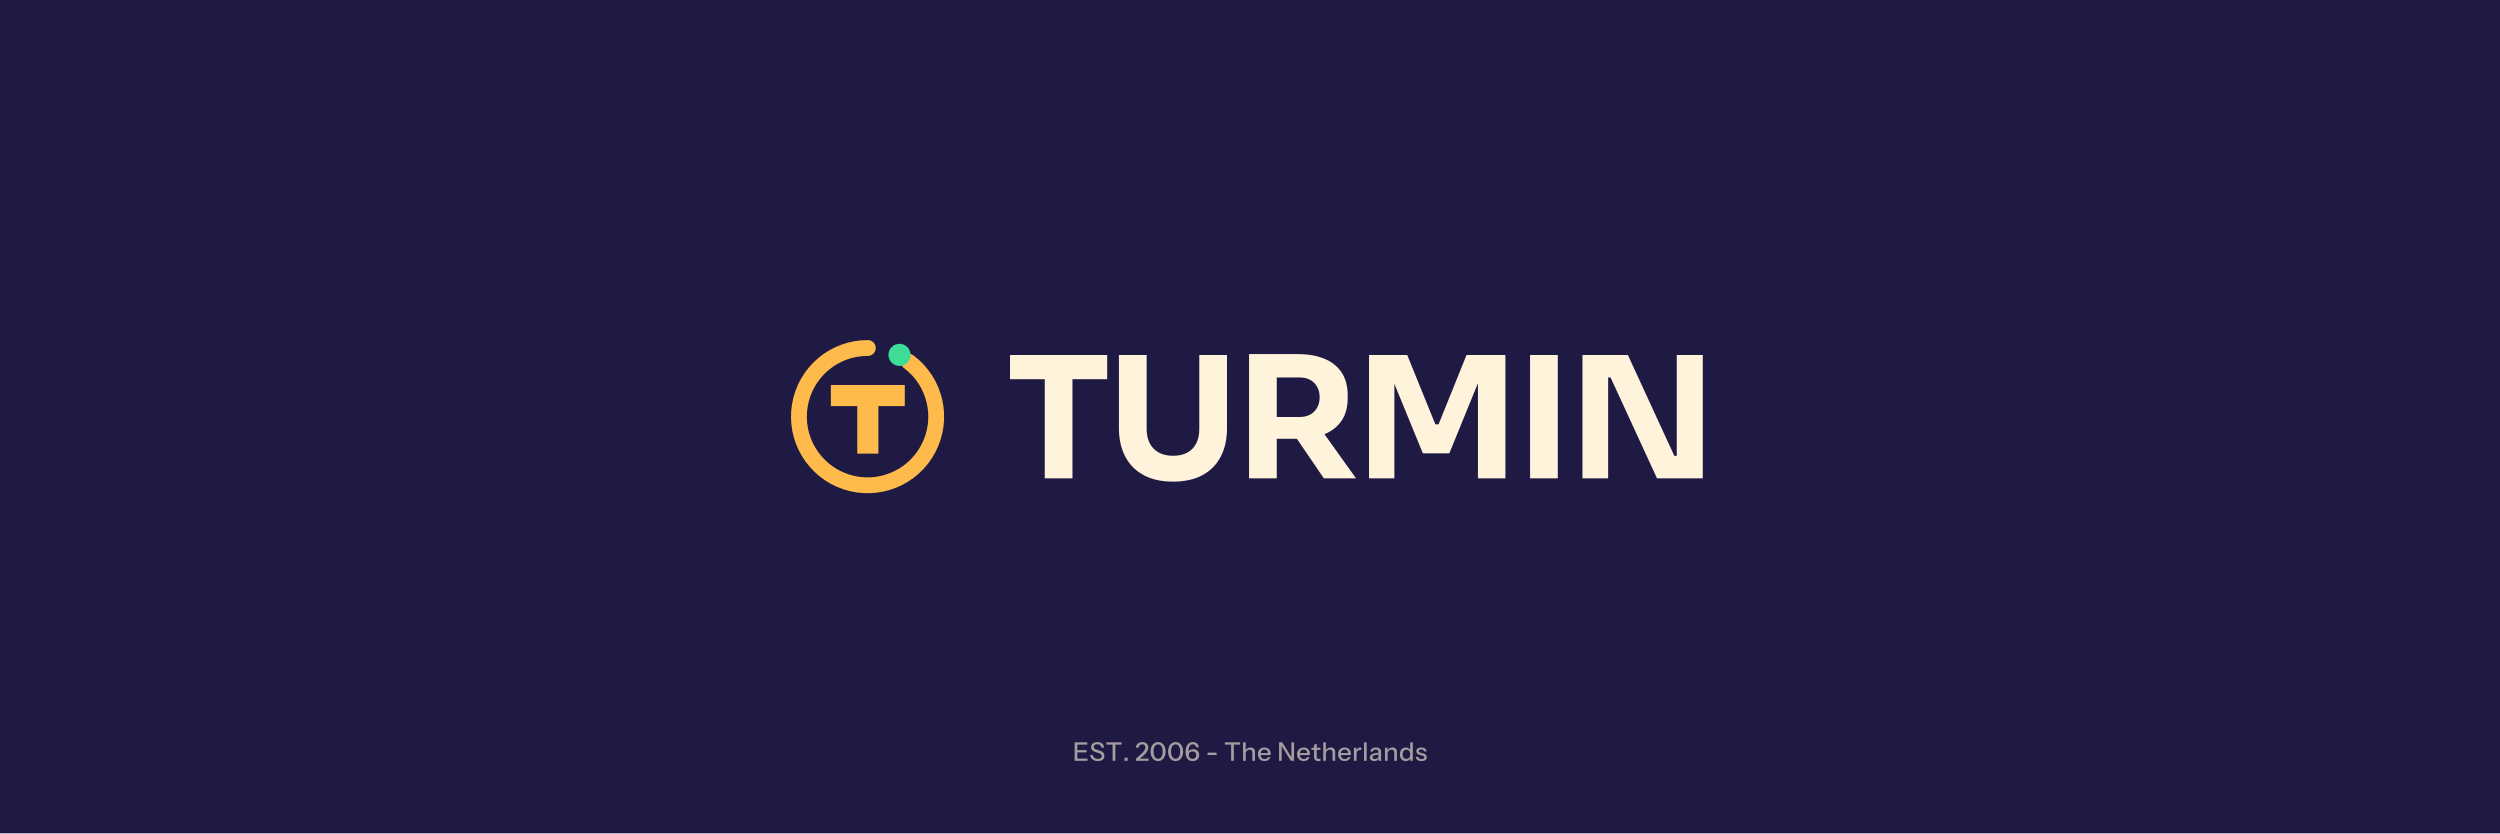
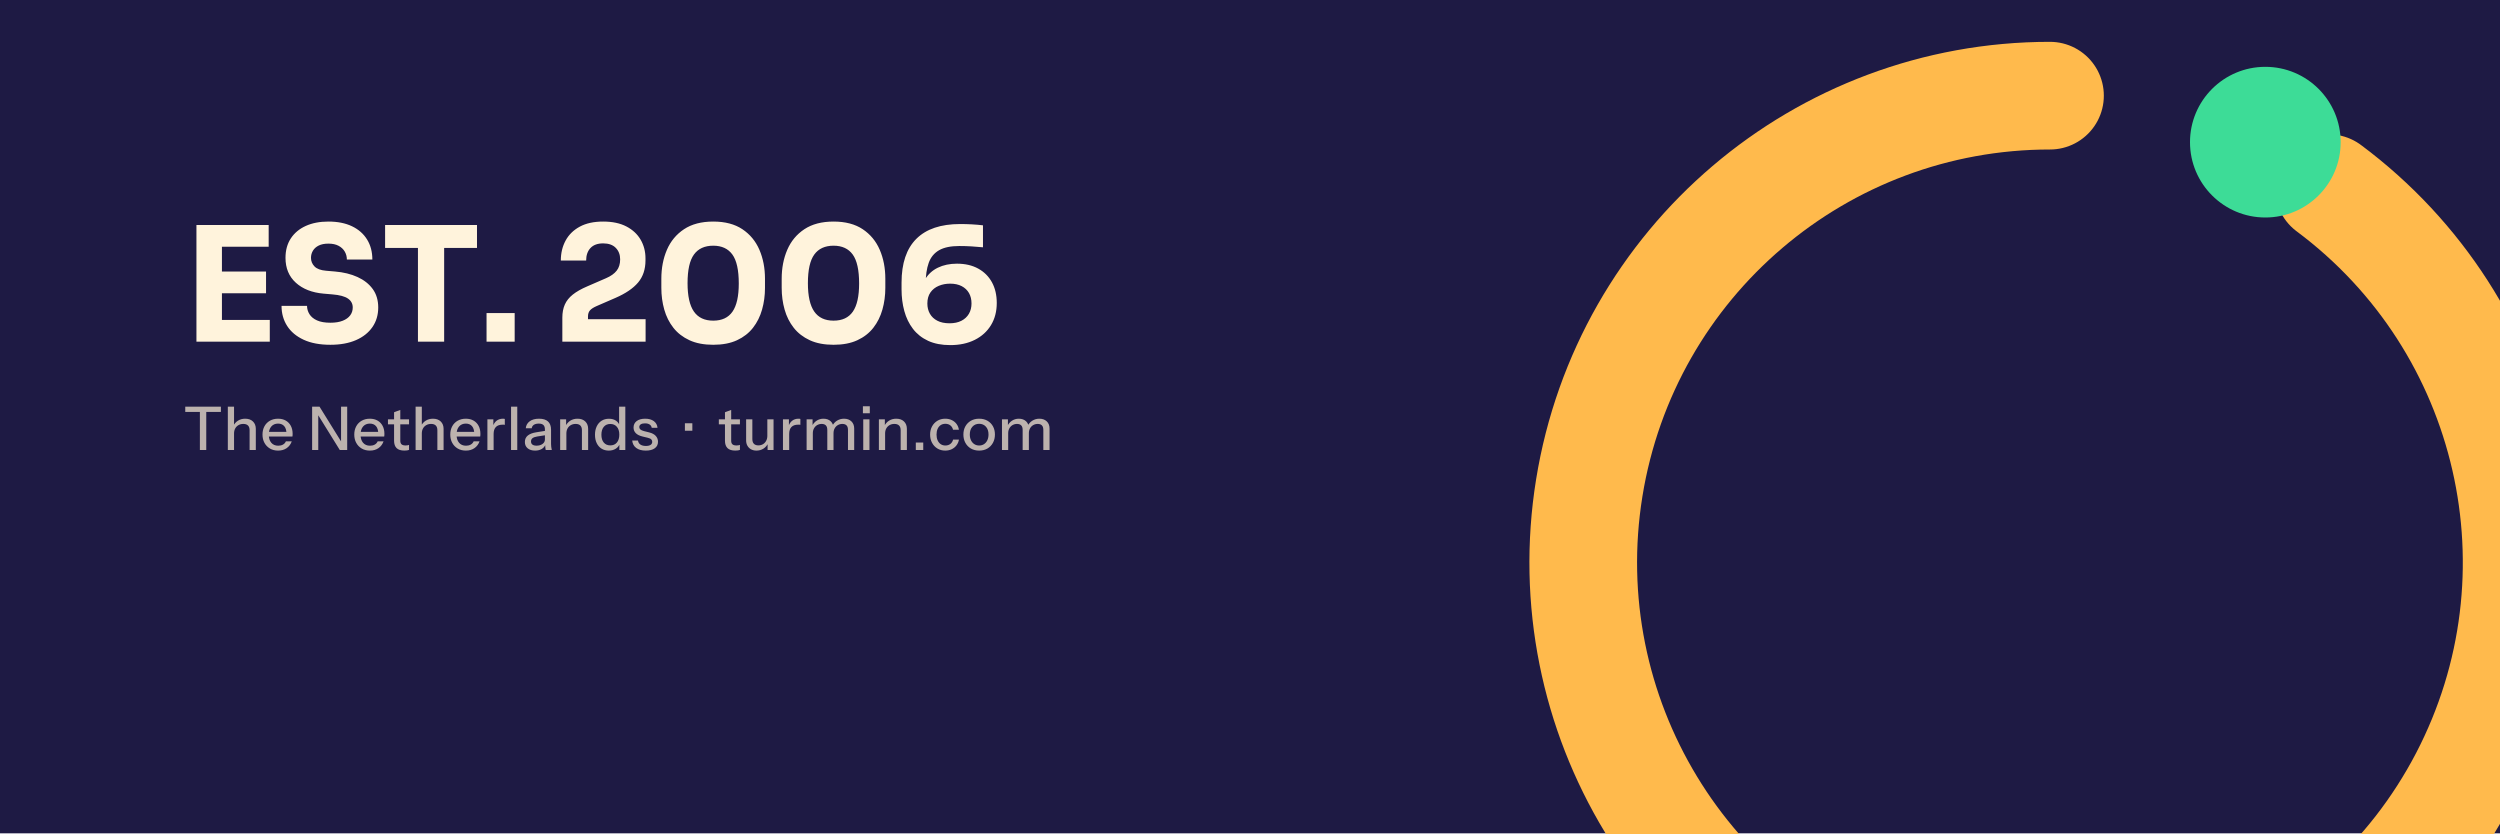
<svg xmlns="http://www.w3.org/2000/svg" viewBox="0 0 1500 500" width="1500" height="500" role="img" aria-label="Turmin">
  <rect width="1500" height="500" fill="#1E1A44" />
-   <g transform="translate(470.00 199.30) scale(0.10139)">
-     <g transform="translate(0.00 0.00) scale(15.625)">
-       <path fill="none" stroke="#FFBA4C" stroke-width="6" stroke-linecap="round" d="M47.5 11.2A26 26 0 1 1 32 6" />
-       <circle cx="44" cy="8.6" r="4.2" fill="#3DDC97" />
-       <path fill="#FFBA4C" d="M18 20H46V28H36V46H28V28H18Z" />
-     </g>
-     <path fill="#FFF3DC" transform="translate(1320 865.0)" d="M227.0 0.0V-606.5H391.0V0.0ZM21.5 -586.5V-730.0H596.5V-586.5ZM986.25 19.5Q882.75 19.5 811.5 -19.375Q740.25 -58.25 703.125 -129.25Q666.0 -200.25 666.0 -296.75V-730.0H830.0V-290.75Q830.0 -243.25 848.25 -207.625Q866.5 -172.0 901.25 -152.75Q936.0 -133.5 986.25 -133.5Q1036.5 -133.5 1071.125 -152.625Q1105.75 -171.75 1123.625 -207.0Q1141.5 -242.25 1141.5 -290.75V-730.0H1305.5V-296.75Q1305.5 -200.25 1268.875 -129.25Q1232.25 -58.25 1161.125 -19.375Q1090.0 19.5 986.25 19.5ZM1436.0 0.0V-735.5H1600.0V0.0ZM1878.75 0.0 1664.5 -313.75H1844.75L2069.0 0.0ZM1555.5 -234.0V-363.0H1735.75Q1772.0 -363.0 1798.25 -377.5Q1824.5 -392.0 1839.125 -418.375Q1853.75 -444.75 1853.75 -479.5Q1853.75 -515.0 1839.125 -541.375Q1824.5 -567.75 1798.25 -582.375Q1772.0 -597.0 1735.75 -597.0H1555.5V-735.5H1723.0Q1814.25 -735.5 1881.0 -708.125Q1947.75 -680.75 1983.75 -626.625Q2019.75 -572.5 2019.75 -491.25V-475.25Q2019.75 -394.0 1983.25 -340.625Q1946.75 -287.25 1880.5 -260.625Q1814.25 -234.0 1723.0 -234.0ZM2146.0 0.0V-730.0H2372.0L2538.5 -319.5H2557.5L2723.0 -730.0H2953.0V0.0H2790.5V-623.0L2814.0 -621.0L2621.25 -148.0H2464.5L2270.75 -621.0L2296.0 -623.0V0.0ZM3099.0 0.0V-730.0H3263.0V0.0ZM3409.0 0.0V-730.0H3677.75L3952.75 -133.0H3987.0L3967.0 -115.0V-730.0H4121.0V0.0H3850.25L3575.25 -597.0H3541.0L3561.0 -615.0V0.0Z" />
-   </g>
-   <path fill="#FFF3DC" fill-opacity="0.6" transform="translate(643.64 456.50) scale(0.01542)" d="M74.001 0.0V-720.0H179.999V0.0ZM126 0.0V-87.332H574V0.0ZM126 -329.334V-416H538.333V-329.334ZM126 -632.668V-720.0H564.666V-632.668ZM979.333 9.0Q848.667 9.0 771 -53.167Q693.334 -115.333 680 -230.0H782.666Q792.332 -155.333 843.332 -116.166Q894.333 -76.999 981 -76.999Q1053.667 -76.999 1091.167 -103.999Q1128.667 -130.999 1128.667 -181.333Q1128.667 -225.667 1104 -252.167Q1079.333 -278.667 1025 -295.667L899.667 -336.001Q804 -367.001 758.834 -414.167Q713.667 -461.334 713.667 -533.334Q713.667 -593.667 744.167 -637.833Q774.667 -682 830.333 -706.5Q886 -731.0 960 -731.0Q1073.999 -731.0 1142.332 -673.5Q1210.665 -616 1220.665 -514.0H1118Q1106 -581.667 1066.167 -613.334Q1026.333 -645.001 955.666 -645.001Q890.333 -645.001 853.332 -619.001Q816.332 -593 816.332 -546.333Q816.332 -507.666 840.666 -482.5Q864.999 -457.333 922.333 -438.999L1052.999 -396.666Q1144.332 -367.666 1187.832 -317.833Q1231.332 -267.999 1231.332 -191.666Q1231.332 -95.666 1165.332 -43.333Q1099.333 9.0 979.333 9.0ZM1552 0.0V-632.668H1309V-720.0H1900.999V-632.668H1657.999V0.0ZM2013.667 0.0V-123.665H2137.332V0.0ZM2460 0.0V-86.666Q2565 -172.999 2635.501 -237.166Q2706.001 -301.333 2748.167 -351Q2790.334 -400.666 2808.334 -442Q2826.334 -483.333 2826.334 -523.667Q2826.334 -579.667 2793.834 -611.167Q2761.334 -642.668 2704 -642.668Q2644.666 -642.668 2607.666 -608.334Q2570.666 -574 2562.332 -511.0H2453.667Q2464 -610.333 2531.667 -670.167Q2599.333 -730.0 2710 -730.0Q2816 -730.0 2877.666 -674.167Q2939.333 -618.334 2939.333 -520.334Q2939.333 -469.667 2920.833 -420.334Q2902.333 -371 2859.999 -317.333Q2817.666 -263.667 2747.499 -199.166Q2677.332 -134.666 2573.332 -52.999L2548.332 -87.332H2951.999V0.0ZM3321.667 10.0Q3235 10.0 3169.167 -37.5Q3103.334 -85.0 3066.334 -169.5Q3029.334 -254.0 3029.334 -363.0Q3029.334 -472.0 3066 -554.5Q3102.667 -637.0 3168.833 -683.5Q3235 -730.0 3321.667 -730.0Q3408.666 -730.0 3474.333 -683.5Q3539.999 -637.0 3576.999 -554.5Q3613.999 -472.0 3613.999 -363.0Q3613.999 -253.0 3576.999 -169.0Q3539.999 -85.0 3474.166 -37.5Q3408.333 10.0 3321.667 10.0ZM3321.667 -80.666Q3379.333 -80.666 3419 -116.332Q3458.667 -151.999 3479.334 -215.666Q3500.001 -279.333 3500.001 -364.0Q3500.001 -448.001 3479.667 -510.001Q3459.334 -572.001 3419.667 -605.668Q3380 -639.334 3321.667 -639.334Q3263.333 -639.334 3223.666 -605.168Q3183.999 -571.001 3163.666 -509.334Q3143.332 -447.667 3143.332 -364.0Q3143.332 -278.999 3163.999 -214.999Q3184.666 -150.999 3224.499 -115.832Q3264.333 -80.666 3321.667 -80.666ZM4002.667 10.0Q3916 10.0 3850.167 -37.5Q3784.334 -85.0 3747.334 -169.5Q3710.334 -254.0 3710.334 -363.0Q3710.334 -472.0 3747 -554.5Q3783.667 -637.0 3849.833 -683.5Q3916 -730.0 4002.667 -730.0Q4089.666 -730.0 4155.333 -683.5Q4220.999 -637.0 4257.999 -554.5Q4294.999 -472.0 4294.999 -363.0Q4294.999 -253.0 4257.999 -169.0Q4220.999 -85.0 4155.166 -37.5Q4089.333 10.0 4002.667 10.0ZM4002.667 -80.666Q4060.333 -80.666 4100 -116.332Q4139.667 -151.999 4160.334 -215.666Q4181.001 -279.333 4181.001 -364.0Q4181.001 -448.001 4160.667 -510.001Q4140.334 -572.001 4100.667 -605.668Q4061 -639.334 4002.667 -639.334Q3944.333 -639.334 3904.666 -605.168Q3864.999 -571.001 3844.666 -509.334Q3824.332 -447.667 3824.332 -364.0Q3824.332 -278.999 3844.999 -214.999Q3865.666 -150.999 3905.499 -115.832Q3945.333 -80.666 4002.667 -80.666ZM4666.333 10.0Q4534.333 10.0 4462.834 -82.5Q4391.334 -175.0 4391.334 -348Q4391.334 -468.333 4425.5 -553.833Q4459.667 -639.333 4523.333 -684.667Q4587 -730.0 4674 -730.0Q4770.333 -730.0 4832.499 -676.167Q4894.666 -622.333 4908.332 -527.667H4798.667Q4791 -583.667 4757.5 -613.167Q4724.0 -642.668 4673 -642.668Q4589.333 -642.668 4546.999 -571.001Q4504.666 -499.334 4504.666 -354.0V-289.0L4478.999 -298.0Q4488.666 -345.333 4518.666 -380.333Q4548.666 -415.333 4593.499 -434.667Q4638.333 -454.0 4691.333 -454.0Q4759.999 -454.0 4811.333 -424.833Q4862.666 -395.667 4891.499 -343.5Q4920.333 -291.333 4920.333 -221.667Q4920.333 -152 4888.499 -99.667Q4856.666 -47.333 4799.666 -18.667Q4742.666 10.0 4666.333 10.0ZM4664.667 -77.332Q4727 -77.332 4766.501 -115.833Q4806.001 -154.333 4806.001 -222Q4806.001 -291.667 4767.167 -330.167Q4728.334 -368.668 4662.667 -368.668Q4598.666 -368.668 4555.666 -331.834Q4512.666 -295 4512.666 -228.667Q4512.666 -183 4532.833 -148.833Q4552.999 -114.666 4587.5 -95.999Q4622 -77.332 4664.667 -77.332ZM5245.334 -226.667V-317.333H5598.0V-226.667ZM6163 0.0V-632.668H5920V-720.0H6511.999V-632.668H6268.999V0.0ZM6627.334 0.0V-720.0H6730.666V0.0ZM6989.001 0.0V-328Q6989.001 -380.667 6962.5 -407.001Q6936 -433.334 6884.333 -433.334Q6839.333 -433.334 6804.499 -413.334Q6769.666 -393.334 6750.166 -358.001Q6730.666 -322.667 6730.666 -275.333L6717.666 -397.0Q6743.332 -453.667 6795.166 -486.833Q6846.999 -520.0 6915.999 -520.0Q6997.666 -520.0 7044.999 -473.833Q7092.333 -427.667 7092.333 -351.667V0.0ZM7462.666 10.0Q7385.667 10.0 7327.333 -24.167Q7269 -58.333 7236.167 -118.333Q7203.334 -178.333 7203.334 -256.333Q7203.334 -334.667 7235.834 -394.167Q7268.334 -453.667 7327 -486.833Q7385.667 -520.0 7462.333 -520.0Q7536 -520.0 7590.333 -488.667Q7644.666 -457.333 7674.333 -401Q7703.999 -344.667 7703.999 -268.333Q7703.999 -256.334 7703.333 -245.834Q7702.666 -235.334 7700.666 -224H7272.667V-301.666H7627.668L7601.668 -270.999Q7601.668 -353.0 7564.834 -395.834Q7528 -438.667 7461.667 -438.667Q7391.333 -438.667 7349.499 -390.334Q7307.666 -342 7307.666 -256Q7307.666 -169.333 7349.499 -120.333Q7391.333 -71.333 7465 -71.333Q7509.667 -71.333 7543 -89.666Q7576.334 -108 7592.001 -143.667H7689.666Q7664.666 -72.333 7605.499 -31.167Q7546.333 10.0 7462.666 10.0ZM8028.001 0.0V-720.0H8150.998L8533 -104.001L8508.668 -98.667V-720.0H8610.666V0.0H8487.669L8105.667 -615.999L8129.999 -621.333V0.0ZM8987.666 10.0Q8910.667 10.0 8852.333 -24.167Q8794 -58.333 8761.167 -118.333Q8728.334 -178.333 8728.334 -256.333Q8728.334 -334.667 8760.834 -394.167Q8793.334 -453.667 8852 -486.833Q8910.667 -520.0 8987.333 -520.0Q9061 -520.0 9115.333 -488.667Q9169.666 -457.333 9199.333 -401Q9228.999 -344.667 9228.999 -268.333Q9228.999 -256.334 9228.333 -245.834Q9227.666 -235.334 9225.666 -224H8797.667V-301.666H9152.668L9126.668 -270.999Q9126.668 -353.0 9089.834 -395.834Q9053 -438.667 8986.667 -438.667Q8916.333 -438.667 8874.499 -390.334Q8832.666 -342 8832.666 -256Q8832.666 -169.333 8874.499 -120.333Q8916.333 -71.333 8990 -71.333Q9034.667 -71.333 9068 -89.666Q9101.334 -108 9117.001 -143.667H9214.666Q9189.666 -72.333 9130.499 -31.167Q9071.333 10.0 8987.666 10.0ZM9562 9.667Q9472.667 9.667 9431.167 -31.833Q9389.667 -73.333 9389.667 -154.333V-627.333L9492.999 -666V-153.333Q9492.999 -113.332 9513.999 -94.332Q9534.999 -75.332 9581.666 -75.332Q9599.999 -75.332 9613.999 -77.999Q9627.999 -80.666 9638.333 -84.666V-1.333Q9627.333 3.667 9607.166 6.667Q9587 9.667 9562 9.667ZM9288 -426.668V-510.0H9638.333V-426.668ZM9747.334 0.0V-720.0H9850.666V0.0ZM10109.001 0.0V-328Q10109.001 -380.667 10082.5 -407.001Q10056 -433.334 10004.333 -433.334Q9959.333 -433.334 9924.499 -413.334Q9889.666 -393.334 9870.166 -358.001Q9850.666 -322.667 9850.666 -275.333L9837.666 -397.0Q9863.332 -453.667 9915.166 -486.833Q9966.999 -520.0 10035.999 -520.0Q10117.666 -520.0 10164.999 -473.833Q10212.333 -427.667 10212.333 -351.667V0.0ZM10582.666 10.0Q10505.667 10.0 10447.333 -24.167Q10389 -58.333 10356.167 -118.333Q10323.334 -178.333 10323.334 -256.333Q10323.334 -334.667 10355.834 -394.167Q10388.334 -453.667 10447 -486.833Q10505.667 -520.0 10582.333 -520.0Q10656 -520.0 10710.333 -488.667Q10764.666 -457.333 10794.333 -401Q10823.999 -344.667 10823.999 -268.333Q10823.999 -256.334 10823.333 -245.834Q10822.666 -235.334 10820.666 -224H10392.667V-301.666H10747.668L10721.668 -270.999Q10721.668 -353.0 10684.834 -395.834Q10648 -438.667 10581.667 -438.667Q10511.333 -438.667 10469.499 -390.334Q10427.666 -342 10427.666 -256Q10427.666 -169.333 10469.499 -120.333Q10511.333 -71.333 10585 -71.333Q10629.667 -71.333 10663 -89.666Q10696.334 -108 10712.001 -143.667H10809.666Q10784.666 -72.333 10725.499 -31.167Q10666.333 10.0 10582.666 10.0ZM10940.334 0.0V-510.0H11039.332V-383.333H11043.666V0.0ZM11043.666 -266.0 11030.666 -387.0Q11048.666 -452.0 11092.999 -486.0Q11137.333 -520.0 11197.666 -520.0Q11220.666 -520.0 11229.666 -516.0V-418.001Q11224.666 -420.001 11215.666 -420.501Q11206.666 -421.001 11193.666 -421.001Q11118.999 -421.001 11081.332 -382.168Q11043.666 -343.334 11043.666 -266.0ZM11333.334 0.0V-720.0H11436.666V0.0ZM11909 0.0Q11904.334 -18.667 11902.5 -41.667Q11900.667 -64.666 11900.667 -98.333H11896V-341.333Q11896 -390.334 11871.5 -414.501Q11847 -438.667 11794.333 -438.667Q11742.999 -438.667 11712.499 -418.667Q11681.999 -398.667 11676.999 -361.667H11578Q11584.667 -434 11643.0 -477Q11701.333 -520.0 11798 -520.0Q11897.999 -520.0 11947.999 -473.667Q11997.999 -427.333 11997.999 -336.667V-98.333Q11997.999 -75.333 12001.165 -51.167Q12004.332 -27 12010.332 0.0ZM11733 10.0Q11655 10.0 11609 -28.5Q11563 -67.0 11563 -133Q11563 -201.333 11611.5 -240.5Q11660 -279.666 11750.666 -294L11919 -321V-248L11766.999 -224.334Q11716.332 -216.333 11690.666 -197Q11664.999 -177.667 11664.999 -141.666Q11664.999 -107.333 11688.666 -89.666Q11712.332 -71.999 11757 -71.999Q11817.333 -71.999 11856.667 -100.833Q11896 -129.666 11896 -173.666L11909.334 -99.667Q11891.334 -46.667 11845.334 -18.333Q11799.334 10.0 11733 10.0ZM12149.334 0.0V-510.0H12248.332V-390.0H12252.666V0.0ZM12511.001 0.0V-328Q12511.001 -380.667 12484.5 -407.001Q12458 -433.334 12406.333 -433.334Q12361.333 -433.334 12326.499 -413.334Q12291.666 -393.334 12272.166 -358.001Q12252.666 -322.667 12252.666 -275.333L12239.666 -397.0Q12265.332 -453.667 12317.166 -486.833Q12368.999 -520.0 12437.999 -520.0Q12519.666 -520.0 12566.999 -473.833Q12614.333 -427.667 12614.333 -351.667V0.0ZM13133.001 0.0V-117L13143.001 -114.333Q13127 -57.333 13076.834 -23.667Q13026.667 10.0 12957 10.0Q12887.667 10.0 12836.167 -22.833Q12784.667 -55.667 12756.334 -114.667Q12728 -173.667 12728 -253.0Q12728 -333.333 12757 -393.333Q12786 -453.333 12838.167 -486.333Q12890.334 -519.333 12960.334 -519.333Q13032.667 -519.333 13080.5 -484.667Q13128.334 -450 13143.001 -387.667L13128.667 -386V-720.0H13231.999V0.0ZM12983 -76.666Q13052 -76.666 13092 -124.166Q13132.001 -171.666 13132.001 -255.667Q13132.001 -338.334 13091.5 -385.501Q13051 -432.668 12982.333 -432.668Q12914.333 -432.668 12874.499 -385.334Q12834.666 -338 12834.666 -253.333Q12834.666 -170 12874.499 -123.333Q12914.333 -76.666 12983 -76.666ZM13572.333 10.0Q13472.333 10.0 13413 -34Q13353.667 -78 13346.334 -157.667H13442.333Q13448.666 -113.666 13482.499 -90.499Q13516.333 -67.333 13573.666 -67.333Q13624.667 -67.333 13651.833 -85.166Q13679 -103 13679 -136Q13679 -159.667 13663.5 -176.167Q13648 -192.667 13603 -203.667L13521 -223.334Q13444 -241.667 13406.334 -279.5Q13368.667 -317.334 13368.667 -372.334Q13368.667 -441 13420.334 -480.5Q13472 -520.0 13562 -520.0Q13650.999 -520.0 13705.666 -479.833Q13760.332 -439.667 13766.999 -368.333H13671Q13665 -404.334 13636.333 -423.501Q13607.667 -442.667 13559 -442.667Q13513 -442.667 13488.499 -426.501Q13463.999 -410.334 13463.999 -380.667Q13463.999 -357.333 13482.333 -341.166Q13500.666 -325 13543.666 -313.666L13627.666 -292.666Q13700.666 -274.666 13737.832 -234.166Q13774.999 -193.666 13774.999 -137.333Q13774.999 -67.667 13721.499 -28.833Q13667.999 10.0 13572.333 10.0Z" />
+   <path fill="none" stroke="#FFBA4C" stroke-width="64.6" stroke-linecap="round" d="M1397.3 112.9A280 280 0 1 1 1230.0 57.4" />
+   <circle cx="1359.2" cy="85.3" r="45.2" fill="#3DDC97" />
+   <path fill="#FFF3DC" transform="translate(110 205) scale(0.09589)" d="M82.0 0.0V-730.0H241.5V0.0ZM221.5 0.0V-136.0H541.0V0.0ZM221.5 -303.0V-439.0H517.5V-303.0ZM221.5 -594.0V-730.0H534.0V-594.0ZM920.25 19.5Q821.0 19.5 752.875 -12.0Q684.75 -43.5 649.625 -98.375Q614.5 -153.25 614.5 -224.0H774.0Q774.0 -196.25 789.25 -171.875Q804.5 -147.5 836.625 -133.0Q868.75 -118.5 920.25 -118.5Q966.0 -118.5 997.125 -130.875Q1028.25 -143.25 1044.125 -164.625Q1060.0 -186.0 1060.0 -214.0Q1060.0 -249.25 1030.0 -269.75Q1000.0 -290.25 933.25 -295.75L877.75 -300.5Q768.75 -310.0 704.0 -368.75Q639.25 -427.5 639.25 -524.5Q639.25 -595.25 672.5 -646.0Q705.75 -696.75 766.0 -724.125Q826.25 -751.5 907.75 -751.5Q994.25 -751.5 1055.625 -722.0Q1117.0 -692.5 1149.875 -639.0Q1182.75 -585.5 1182.75 -514.0H1023.25Q1023.25 -540.75 1010.125 -563.5Q997.0 -586.25 971.375 -599.875Q945.75 -613.5 907.75 -613.5Q871.75 -613.5 847.5 -601.625Q823.25 -589.75 811.0 -569.375Q798.75 -549.0 798.75 -524.5Q798.75 -493.5 820.75 -470.75Q842.75 -448.0 893.25 -443.75L948.75 -439.0Q1029.0 -432.25 1089.875 -404.5Q1150.75 -376.75 1185.125 -329.375Q1219.5 -282.0 1219.5 -214.0Q1219.5 -144.0 1183.125 -91.25Q1146.75 -38.5 1079.875 -9.5Q1013.0 19.5 920.25 19.5ZM1468.0 0.0V-606.5H1632.0V0.0ZM1262.5 -586.5V-730.0H1837.5V-586.5ZM1897.25 0.0V-179.0H2073.25V0.0ZM2371.5 0.0V-150.0Q2371.5 -197.0 2387.0 -232.125Q2402.5 -267.25 2436.875 -294.625Q2471.25 -322.0 2527.25 -346.0L2644.75 -397.0Q2689.5 -416.25 2711.375 -444.125Q2733.25 -472.0 2733.25 -515.0Q2733.25 -558.75 2705.875 -586.875Q2678.5 -615.0 2627.0 -615.0Q2575.0 -615.0 2547.75 -586.125Q2520.5 -557.25 2520.5 -507.5H2362.0Q2362.0 -577.25 2391.875 -632.5Q2421.75 -687.75 2480.625 -719.625Q2539.5 -751.5 2627.0 -751.5Q2713.75 -751.5 2772.5 -720.75Q2831.25 -690.0 2861.5 -637.875Q2891.75 -585.75 2891.75 -521.25V-508.75Q2891.75 -425.25 2845.875 -370.5Q2800.0 -315.75 2704.25 -274.0L2586.75 -223.0Q2557.25 -210.25 2544.625 -196.0Q2532.0 -181.75 2532.0 -158.0V-108.0L2493.25 -140.5H2892.5V0.0ZM3315.75 19.5Q3228.5 19.5 3166.875 -9.0Q3105.25 -37.5 3066.375 -86.875Q3027.5 -136.25 3009.25 -200.75Q2991.0 -265.25 2991.0 -336.5V-393.5Q2991.0 -493.75 3025.875 -574.75Q3060.75 -655.75 3132.875 -703.625Q3205.0 -751.5 3315.75 -751.5Q3426.5 -751.5 3498.125 -703.625Q3569.75 -655.75 3604.625 -574.75Q3639.5 -493.75 3639.5 -393.5V-336.5Q3639.5 -265.25 3621.25 -200.75Q3603.0 -136.25 3564.5 -86.875Q3526.0 -37.5 3464.5 -9.0Q3403.0 19.5 3315.75 19.5ZM3315.75 -131.5Q3397.25 -131.5 3436.375 -188.125Q3475.5 -244.75 3475.5 -364.0Q3475.5 -490.25 3435.375 -545.375Q3395.25 -600.5 3315.75 -600.5Q3235.25 -600.5 3195.125 -545.375Q3155.0 -490.25 3155.0 -366.0Q3155.0 -245.75 3194.625 -188.625Q3234.25 -131.5 3315.75 -131.5ZM4068.75 19.5Q3981.5 19.5 3919.875 -9.0Q3858.25 -37.5 3819.375 -86.875Q3780.5 -136.25 3762.25 -200.75Q3744.0 -265.25 3744.0 -336.5V-393.5Q3744.0 -493.75 3778.875 -574.75Q3813.75 -655.75 3885.875 -703.625Q3958.0 -751.5 4068.75 -751.5Q4179.5 -751.5 4251.125 -703.625Q4322.75 -655.75 4357.625 -574.75Q4392.5 -493.75 4392.5 -393.5V-336.5Q4392.5 -265.25 4374.25 -200.75Q4356.0 -136.25 4317.5 -86.875Q4279.0 -37.5 4217.5 -9.0Q4156.0 19.5 4068.75 19.5ZM4068.75 -131.5Q4150.25 -131.5 4189.375 -188.125Q4228.5 -244.75 4228.5 -364.0Q4228.5 -490.25 4188.375 -545.375Q4148.25 -600.5 4068.75 -600.5Q3988.25 -600.5 3948.125 -545.375Q3908.0 -490.25 3908.0 -366.0Q3908.0 -245.75 3947.625 -188.625Q3987.25 -131.5 4068.75 -131.5ZM4798.75 21.5Q4718.0 21.5 4660.0 -5.375Q4602.0 -32.25 4565.25 -80.375Q4528.5 -128.5 4511.25 -191.875Q4494.0 -255.25 4494.0 -327.25V-369.25Q4494.0 -551.25 4586.75 -643.625Q4679.5 -736.0 4860.5 -736.0Q4898.0 -736.0 4934.0 -734.0Q4970.0 -732.0 5003.5 -728.0V-590.5Q4970.5 -593.75 4932.75 -596.125Q4895.0 -598.5 4855.0 -598.5Q4774.5 -598.5 4728.625 -572.0Q4682.75 -545.5 4663.875 -492.875Q4645.0 -440.25 4645.0 -361.5V-285.75L4609.0 -262.0Q4610.0 -337.25 4639.5 -387.375Q4669.0 -437.5 4720.875 -462.75Q4772.75 -488.0 4840.5 -488.0Q4917.75 -488.0 4973.625 -457.25Q5029.5 -426.5 5059.625 -371.5Q5089.75 -316.5 5089.75 -242.0Q5089.75 -162.75 5053.625 -103.375Q5017.5 -44.0 4952.125 -11.25Q4886.75 21.5 4798.75 21.5ZM4794.25 -115.0Q4838.0 -115.0 4868.625 -130.75Q4899.25 -146.5 4915.5 -174.375Q4931.75 -202.25 4931.75 -239.0Q4931.75 -276.5 4916.0 -304.125Q4900.25 -331.75 4870.375 -347.375Q4840.5 -363.0 4798.25 -363.0Q4759.25 -363.0 4726.625 -349.25Q4694.0 -335.5 4674.75 -308.0Q4655.5 -280.5 4655.5 -238.75Q4655.5 -203.0 4671.25 -175.0Q4687.0 -147.0 4717.875 -131.0Q4748.75 -115.0 4794.25 -115.0Z" />
+   <path fill="#FFF3DC" fill-opacity=".7" transform="translate(110 270) scale(0.03611)" d="M275 0.0V-632.668H32V-720.0H623.999V-632.668H380.999V0.0ZM739.334 0.0V-720.0H842.666V0.0ZM1101.001 0.0V-328Q1101.001 -380.667 1074.5 -407.001Q1048 -433.334 996.333 -433.334Q951.333 -433.334 916.499 -413.334Q881.666 -393.334 862.166 -358.001Q842.666 -322.667 842.666 -275.333L829.666 -397.0Q855.332 -453.667 907.166 -486.833Q958.999 -520.0 1027.999 -520.0Q1109.666 -520.0 1156.999 -473.833Q1204.333 -427.667 1204.333 -351.667V0.0ZM1574.666 10.0Q1497.667 10.0 1439.333 -24.167Q1381 -58.333 1348.167 -118.333Q1315.334 -178.333 1315.334 -256.333Q1315.334 -334.667 1347.834 -394.167Q1380.334 -453.667 1439 -486.833Q1497.667 -520.0 1574.333 -520.0Q1648 -520.0 1702.333 -488.667Q1756.666 -457.333 1786.333 -401Q1815.999 -344.667 1815.999 -268.333Q1815.999 -256.334 1815.333 -245.834Q1814.666 -235.334 1812.666 -224H1384.667V-301.666H1739.668L1713.668 -270.999Q1713.668 -353.0 1676.834 -395.834Q1640 -438.667 1573.667 -438.667Q1503.333 -438.667 1461.499 -390.334Q1419.666 -342 1419.666 -256Q1419.666 -169.333 1461.499 -120.333Q1503.333 -71.333 1577 -71.333Q1621.667 -71.333 1655 -89.666Q1688.334 -108 1704.001 -143.667H1801.666Q1776.666 -72.333 1717.499 -31.167Q1658.333 10.0 1574.666 10.0ZM2140.001 0.0V-720.0H2262.998L2645 -104.001L2620.668 -98.667V-720.0H2722.666V0.0H2599.669L2217.667 -615.999L2241.999 -621.333V0.0ZM3099.666 10.0Q3022.667 10.0 2964.333 -24.167Q2906 -58.333 2873.167 -118.333Q2840.334 -178.333 2840.334 -256.333Q2840.334 -334.667 2872.834 -394.167Q2905.334 -453.667 2964 -486.833Q3022.667 -520.0 3099.333 -520.0Q3173 -520.0 3227.333 -488.667Q3281.666 -457.333 3311.333 -401Q3340.999 -344.667 3340.999 -268.333Q3340.999 -256.334 3340.333 -245.834Q3339.666 -235.334 3337.666 -224H2909.667V-301.666H3264.668L3238.668 -270.999Q3238.668 -353.0 3201.834 -395.834Q3165 -438.667 3098.667 -438.667Q3028.333 -438.667 2986.499 -390.334Q2944.666 -342 2944.666 -256Q2944.666 -169.333 2986.499 -120.333Q3028.333 -71.333 3102 -71.333Q3146.667 -71.333 3180 -89.666Q3213.334 -108 3229.001 -143.667H3326.666Q3301.666 -72.333 3242.499 -31.167Q3183.333 10.0 3099.666 10.0ZM3674 9.667Q3584.667 9.667 3543.167 -31.833Q3501.667 -73.333 3501.667 -154.333V-627.333L3604.999 -666V-153.333Q3604.999 -113.332 3625.999 -94.332Q3646.999 -75.332 3693.666 -75.332Q3711.999 -75.332 3725.999 -77.999Q3739.999 -80.666 3750.333 -84.666V-1.333Q3739.333 3.667 3719.166 6.667Q3699 9.667 3674 9.667ZM3400 -426.668V-510.0H3750.333V-426.668ZM3859.334 0.0V-720.0H3962.666V0.0ZM4221.001 0.0V-328Q4221.001 -380.667 4194.5 -407.001Q4168 -433.334 4116.333 -433.334Q4071.333 -433.334 4036.499 -413.334Q4001.666 -393.334 3982.166 -358.001Q3962.666 -322.667 3962.666 -275.333L3949.666 -397.0Q3975.332 -453.667 4027.166 -486.833Q4078.999 -520.0 4147.999 -520.0Q4229.666 -520.0 4276.999 -473.833Q4324.333 -427.667 4324.333 -351.667V0.0ZM4694.666 10.0Q4617.667 10.0 4559.333 -24.167Q4501 -58.333 4468.167 -118.333Q4435.334 -178.333 4435.334 -256.333Q4435.334 -334.667 4467.834 -394.167Q4500.334 -453.667 4559 -486.833Q4617.667 -520.0 4694.333 -520.0Q4768 -520.0 4822.333 -488.667Q4876.666 -457.333 4906.333 -401Q4935.999 -344.667 4935.999 -268.333Q4935.999 -256.334 4935.333 -245.834Q4934.666 -235.334 4932.666 -224H4504.667V-301.666H4859.668L4833.668 -270.999Q4833.668 -353.0 4796.834 -395.834Q4760 -438.667 4693.667 -438.667Q4623.333 -438.667 4581.499 -390.334Q4539.666 -342 4539.666 -256Q4539.666 -169.333 4581.499 -120.333Q4623.333 -71.333 4697 -71.333Q4741.667 -71.333 4775 -89.666Q4808.334 -108 4824.001 -143.667H4921.666Q4896.666 -72.333 4837.499 -31.167Q4778.333 10.0 4694.666 10.0ZM5052.334 0.0V-510.0H5151.332V-383.333H5155.666V0.0ZM5155.666 -266.0 5142.666 -387.0Q5160.666 -452.0 5204.999 -486.0Q5249.333 -520.0 5309.666 -520.0Q5332.666 -520.0 5341.666 -516.0V-418.001Q5336.666 -420.001 5327.666 -420.501Q5318.666 -421.001 5305.666 -421.001Q5230.999 -421.001 5193.332 -382.168Q5155.666 -343.334 5155.666 -266.0ZM5445.334 0.0V-720.0H5548.666V0.0ZM6021 0.0Q6016.334 -18.667 6014.5 -41.667Q6012.667 -64.666 6012.667 -98.333H6008V-341.333Q6008 -390.334 5983.5 -414.501Q5959 -438.667 5906.333 -438.667Q5854.999 -438.667 5824.499 -418.667Q5793.999 -398.667 5788.999 -361.667H5690Q5696.667 -434 5755.0 -477Q5813.333 -520.0 5910 -520.0Q6009.999 -520.0 6059.999 -473.667Q6109.999 -427.333 6109.999 -336.667V-98.333Q6109.999 -75.333 6113.165 -51.167Q6116.332 -27 6122.332 0.0ZM5845 10.0Q5767 10.0 5721 -28.5Q5675 -67.0 5675 -133Q5675 -201.333 5723.5 -240.5Q5772 -279.666 5862.666 -294L6031 -321V-248L5878.999 -224.334Q5828.332 -216.333 5802.666 -197Q5776.999 -177.667 5776.999 -141.666Q5776.999 -107.333 5800.666 -89.666Q5824.332 -71.999 5869 -71.999Q5929.333 -71.999 5968.667 -100.833Q6008 -129.666 6008 -173.666L6021.334 -99.667Q6003.334 -46.667 5957.334 -18.333Q5911.334 10.0 5845 10.0ZM6261.334 0.0V-510.0H6360.332V-390.0H6364.666V0.0ZM6623.001 0.0V-328Q6623.001 -380.667 6596.5 -407.001Q6570 -433.334 6518.333 -433.334Q6473.333 -433.334 6438.499 -413.334Q6403.666 -393.334 6384.166 -358.001Q6364.666 -322.667 6364.666 -275.333L6351.666 -397.0Q6377.332 -453.667 6429.166 -486.833Q6480.999 -520.0 6549.999 -520.0Q6631.666 -520.0 6678.999 -473.833Q6726.333 -427.667 6726.333 -351.667V0.0ZM7245.001 0.0V-117L7255.001 -114.333Q7239 -57.333 7188.834 -23.667Q7138.667 10.0 7069 10.0Q6999.667 10.0 6948.167 -22.833Q6896.667 -55.667 6868.334 -114.667Q6840 -173.667 6840 -253.0Q6840 -333.333 6869 -393.333Q6898 -453.333 6950.167 -486.333Q7002.334 -519.333 7072.334 -519.333Q7144.667 -519.333 7192.5 -484.667Q7240.334 -450 7255.001 -387.667L7240.667 -386V-720.0H7343.999V0.0ZM7095 -76.666Q7164 -76.666 7204 -124.166Q7244.001 -171.666 7244.001 -255.667Q7244.001 -338.334 7203.5 -385.501Q7163 -432.668 7094.333 -432.668Q7026.333 -432.668 6986.499 -385.334Q6946.666 -338 6946.666 -253.333Q6946.666 -170 6986.499 -123.333Q7026.333 -76.666 7095 -76.666ZM7684.333 10.0Q7584.333 10.0 7525 -34Q7465.667 -78 7458.334 -157.667H7554.333Q7560.666 -113.666 7594.499 -90.499Q7628.333 -67.333 7685.666 -67.333Q7736.667 -67.333 7763.833 -85.166Q7791 -103 7791 -136Q7791 -159.667 7775.5 -176.167Q7760 -192.667 7715 -203.667L7633 -223.334Q7556 -241.667 7518.334 -279.5Q7480.667 -317.334 7480.667 -372.334Q7480.667 -441 7532.334 -480.5Q7584 -520.0 7674 -520.0Q7762.999 -520.0 7817.666 -479.833Q7872.332 -439.667 7878.999 -368.333H7783Q7777 -404.334 7748.333 -423.501Q7719.667 -442.667 7671 -442.667Q7625 -442.667 7600.499 -426.501Q7575.999 -410.334 7575.999 -380.667Q7575.999 -357.333 7594.333 -341.166Q7612.666 -325 7655.666 -313.666L7739.666 -292.666Q7812.666 -274.666 7849.832 -234.166Q7886.999 -193.666 7886.999 -137.333Q7886.999 -67.667 7833.499 -28.833Q7779.999 10.0 7684.333 10.0ZM8334.0 -320.001V-443.666H8457.665V-320.001ZM9172 9.667Q9082.667 9.667 9041.167 -31.833Q8999.667 -73.333 8999.667 -154.333V-627.333L9102.999 -666V-153.333Q9102.999 -113.332 9123.999 -94.332Q9144.999 -75.332 9191.666 -75.332Q9209.999 -75.332 9223.999 -77.999Q9237.999 -80.666 9248.333 -84.666V-1.333Q9237.333 3.667 9217.166 6.667Q9197 9.667 9172 9.667ZM8898 -426.668V-510.0H9248.333V-426.668ZM9523 10.0Q9471.667 10.0 9432.834 -11.5Q9394 -33 9372.667 -71.167Q9351.334 -109.333 9351.334 -158.333V-510.0H9454.666V-182Q9454.666 -129.333 9480.666 -102.999Q9506.666 -76.666 9554.666 -76.666Q9598 -76.666 9631.333 -96.666Q9664.667 -116.666 9684.167 -152.499Q9703.667 -188.333 9703.667 -234.667L9716.667 -113.0Q9691.667 -56.667 9640.334 -23.333Q9589 10.0 9523 10.0ZM9708.001 0.0V-120.0H9703.667V-510.0H9806.999V0.0ZM9963.334 0.0V-510.0H10062.332V-383.333H10066.666V0.0ZM10066.666 -266.0 10053.666 -387.0Q10071.666 -452.0 10115.999 -486.0Q10160.333 -520.0 10220.666 -520.0Q10243.666 -520.0 10252.666 -516.0V-418.001Q10247.666 -420.001 10238.666 -420.501Q10229.666 -421.001 10216.666 -421.001Q10141.999 -421.001 10104.332 -382.168Q10066.666 -343.334 10066.666 -266.0ZM10356.334 0.0V-510.0H10455.332V-390.0H10459.666V0.0ZM10700 0.0V-333.334Q10700 -385.001 10675.834 -409.168Q10651.667 -433.334 10606.667 -433.334Q10565.333 -433.334 10531.833 -413.834Q10498.333 -394.334 10478.999 -359.5Q10459.666 -324.667 10459.666 -278L10446.666 -397.0Q10472.332 -453.667 10522.832 -486.833Q10573.333 -520.0 10636.332 -520.0Q10712.332 -520.0 10757.832 -476Q10803.332 -432 10803.332 -360V0.0ZM11043.667 0.0V-333.334Q11043.667 -385.001 11019.5 -409.168Q10995.334 -433.334 10950.333 -433.334Q10909 -433.334 10875.499 -413.834Q10841.999 -394.334 10822.666 -359.5Q10803.332 -324.667 10803.332 -278L10782.332 -397.0Q10807.999 -453.667 10860.499 -486.833Q10912.999 -520.0 10977.666 -520.0Q11054.666 -520.0 11100.832 -475.5Q11146.999 -431 11146.999 -356.667V0.0ZM11297.334 0.0V-510.0H11400.666V0.0ZM11291.667 -610.001V-726.666H11406.332V-610.001ZM11557.334 0.0V-510.0H11656.332V-390.0H11660.666V0.0ZM11919.001 0.0V-328Q11919.001 -380.667 11892.5 -407.001Q11866 -433.334 11814.333 -433.334Q11769.333 -433.334 11734.499 -413.334Q11699.666 -393.334 11680.166 -358.001Q11660.666 -322.667 11660.666 -275.333L11647.666 -397.0Q11673.332 -453.667 11725.166 -486.833Q11776.999 -520.0 11845.999 -520.0Q11927.666 -520.0 11974.999 -473.833Q12022.333 -427.667 12022.333 -351.667V0.0ZM12170.667 0.0V-123.665H12294.332V0.0ZM12660 10.0Q12586.667 10.0 12530 -24.333Q12473.334 -58.667 12440.834 -119Q12408.334 -179.333 12408.334 -256.333Q12408.334 -333.333 12440.834 -392.667Q12473.334 -452.0 12530 -486.0Q12586.667 -520.0 12659.333 -520.0Q12719.666 -520.0 12767.833 -497.167Q12815.999 -474.333 12847.166 -433Q12878.332 -391.667 12886.999 -336.334H12789.334Q12779 -381.334 12745.5 -408.334Q12712 -435.334 12661.333 -435.334Q12616.666 -435.334 12583.833 -413.334Q12550.999 -391.334 12532.999 -351.001Q12514.999 -310.667 12514.999 -256.333Q12514.999 -202 12532.999 -161Q12550.999 -119.999 12584.166 -97.332Q12617.333 -74.666 12662 -74.666Q12711.333 -74.666 12745.5 -101.333Q12779.667 -127.999 12790 -173H12887.666Q12878.332 -118.333 12846.499 -77Q12814.666 -35.667 12766.833 -12.833Q12719 10.0 12660 10.0ZM13223.333 10.0Q13145.333 10.0 13086.167 -24.5Q13027 -59 12994.167 -119.5Q12961.334 -180 12961.334 -257.0Q12961.334 -334.667 12994.5 -393.667Q13027.667 -452.667 13086.5 -486.333Q13145.333 -520.0 13223.333 -520.0Q13302.333 -520.0 13361.166 -486.333Q13419.999 -452.667 13452.666 -393.667Q13485.333 -334.667 13485.333 -257.0Q13485.333 -180 13452.499 -119.5Q13419.666 -59 13360.833 -24.5Q13302 10.0 13223.333 10.0ZM13223.333 -74.666Q13269.667 -74.666 13304.5 -97.666Q13339.334 -120.666 13359.001 -161.833Q13378.667 -203 13378.667 -258.0Q13378.667 -339.667 13335.5 -387.501Q13292.334 -435.334 13223.333 -435.334Q13154.999 -435.334 13111.499 -387.334Q13067.999 -339.334 13067.999 -258.0Q13067.999 -203 13087.666 -161.833Q13107.332 -120.666 13142.499 -97.666Q13177.666 -74.666 13223.333 -74.666ZM13602.334 0.0V-510.0H13701.332V-390.0H13705.666V0.0ZM13946 0.0V-333.334Q13946 -385.001 13921.834 -409.168Q13897.667 -433.334 13852.667 -433.334Q13811.333 -433.334 13777.833 -413.834Q13744.333 -394.334 13724.999 -359.5Q13705.666 -324.667 13705.666 -278L13692.666 -397.0Q13718.332 -453.667 13768.832 -486.833Q13819.333 -520.0 13882.332 -520.0Q13958.332 -520.0 14003.832 -476Q14049.332 -432 14049.332 -360V0.0ZM14289.667 0.0V-333.334Q14289.667 -385.001 14265.5 -409.168Q14241.334 -433.334 14196.333 -433.334Q14155 -433.334 14121.499 -413.834Q14087.999 -394.334 14068.666 -359.5Q14049.332 -324.667 14049.332 -278L14028.332 -397.0Q14053.999 -453.667 14106.499 -486.833Q14158.999 -520.0 14223.666 -520.0Q14300.666 -520.0 14346.832 -475.5Q14392.999 -431 14392.999 -356.667V0.0Z" />
</svg>
